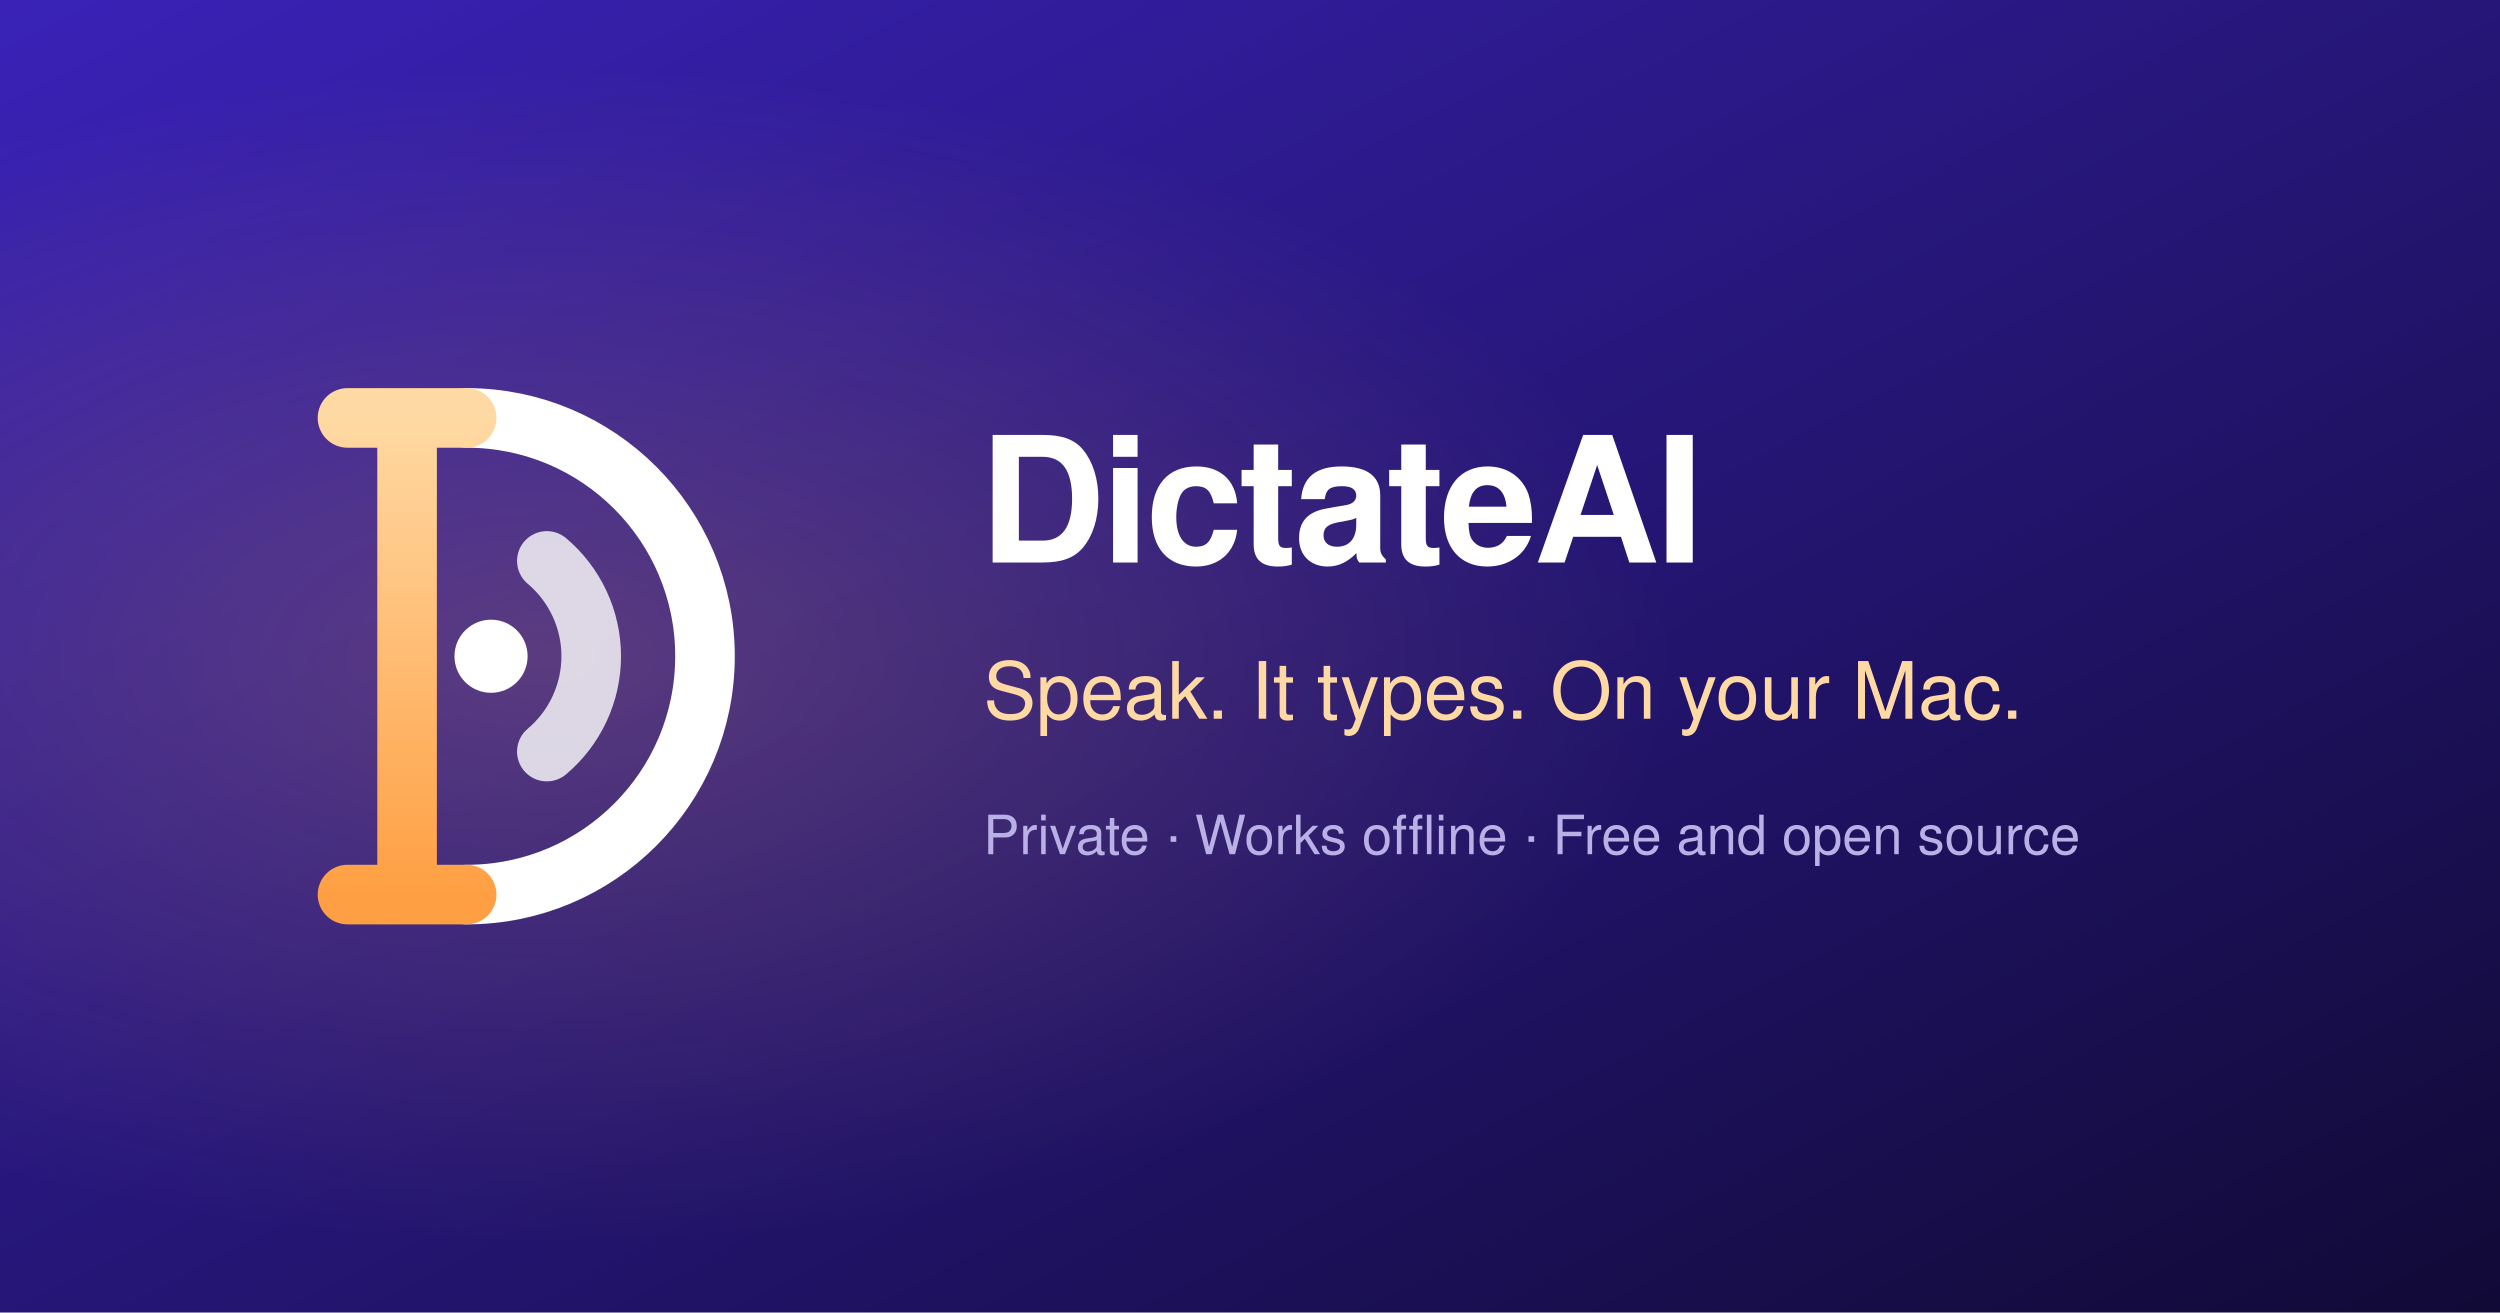
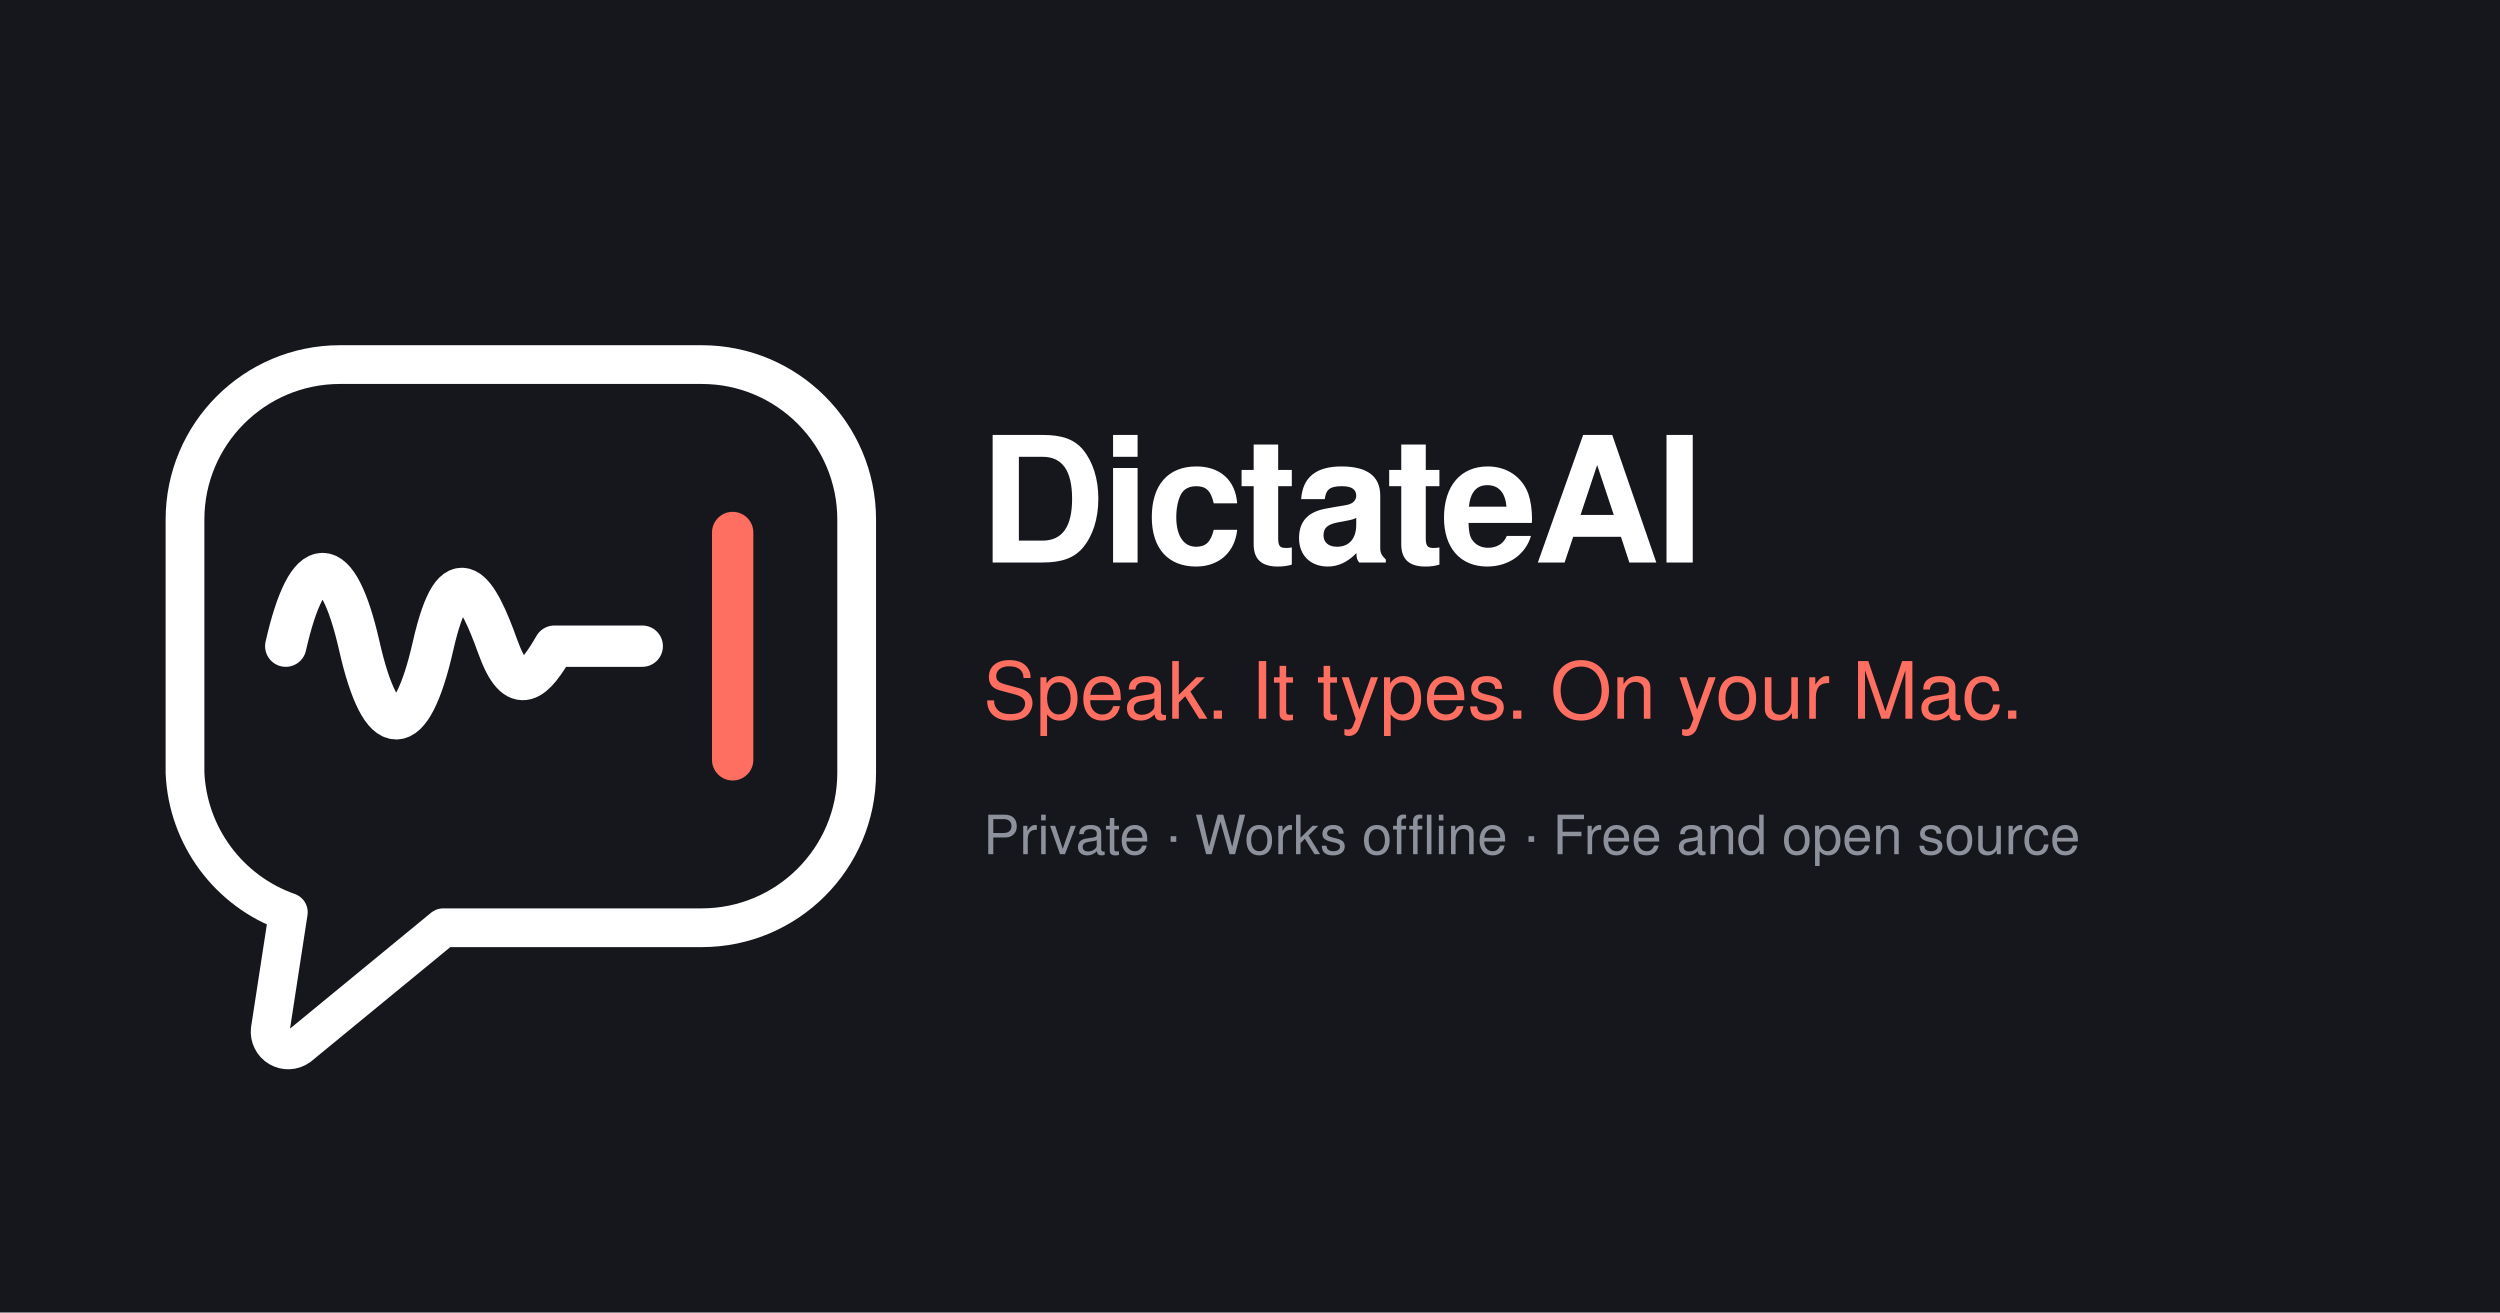
<svg xmlns="http://www.w3.org/2000/svg" width="1200" height="630" viewBox="0 0 1200 630">
-   <defs>
-     <linearGradient id="bg" x1="0" y1="0" x2="1" y2="1">
-       <stop offset="0" stop-color="#3a22b8" />
-       <stop offset="1" stop-color="#110a36" />
-     </linearGradient>
-     <radialGradient id="glow" cx="0.22" cy="0.5" r="0.45">
-       <stop offset="0" stop-color="#ffb35c" stop-opacity="0.22" />
-       <stop offset="1" stop-color="#ffb35c" stop-opacity="0" />
-     </radialGradient>
-     <linearGradient id="caret" x1="0" y1="0" x2="0" y2="1">
-       <stop offset="0" stop-color="#ffd9a3" />
-       <stop offset="1" stop-color="#ff9f43" />
-     </linearGradient>
-   </defs>
-   <rect width="1200" height="630" fill="url(#bg)" />
-   <rect width="1200" height="630" fill="url(#glow)" />
-   <g transform="translate(250 315) scale(13) translate(-12 -12)" fill="none" stroke-linecap="round" stroke-width="2.2">
-     <path d="M10 3.2a8.8 8.8 0 0 1 0 17.6" stroke="#ffffff" stroke-width="2.2" />
-     <path d="M12.96 8.48a4.6 4.6 0 0 1 0 7.04" stroke="#ffffff" stroke-opacity="0.8" stroke-width="2.2" />
-     <circle cx="10.9" cy="12" r="1.35" fill="#ffffff" stroke="none" />
-     <path d="M5.6 3.2h4.4M5.6 20.8h4.4M7.8 3.2v17.6" stroke="url(#caret)" stroke-width="2.2" />
+   <rect width="1200" height="630" fill="#15171d" />
+   <g transform="translate(250 330) scale(0.62) translate(-512 -512)">
+     <g fill="none" stroke-linecap="round" stroke-linejoin="round">
+       <path d="M372 262h280a120 120 0 0 1 120 120v196a120 120 0 0 1-120 120H452l-112 92a14 14 0 0 1-22-13l14-91a120 120 0 0 1-80-108V382a120 120 0 0 1 120-120z" stroke="#ffffff" stroke-width="30" />
+       <path d="M330 480C347 405 370 405 387 480S427 555 444 480S479 438 494 480S523 506 538 480H606" stroke="#ffffff" stroke-width="32" />
+       <path d="M676 392v176" stroke="#ff6f61" stroke-width="32" />
+     </g>
  </g>
  <text x="470" y="270" font-family="Helvetica Neue, Helvetica, Arial, sans-serif" font-size="84" font-weight="700" fill="#ffffff" letter-spacing="-2">DictateAI</text>
-   <text x="472" y="345" font-family="Helvetica Neue, Helvetica, Arial, sans-serif" font-size="38" fill="#ffd9a3">Speak. It types. On your Mac.</text>
-   <text x="472" y="410" font-family="Helvetica Neue, Helvetica, Arial, sans-serif" font-size="26" fill="#b9b0e6">Private · Works offline · Free and open source</text>
+   <text x="472" y="345" font-family="Helvetica Neue, Helvetica, Arial, sans-serif" font-size="38" fill="#ff6f61">Speak. It types. On your Mac.</text>
+   <text x="472" y="410" font-family="Helvetica Neue, Helvetica, Arial, sans-serif" font-size="26" fill="#8d919c">Private · Works offline · Free and open source</text>
</svg>
